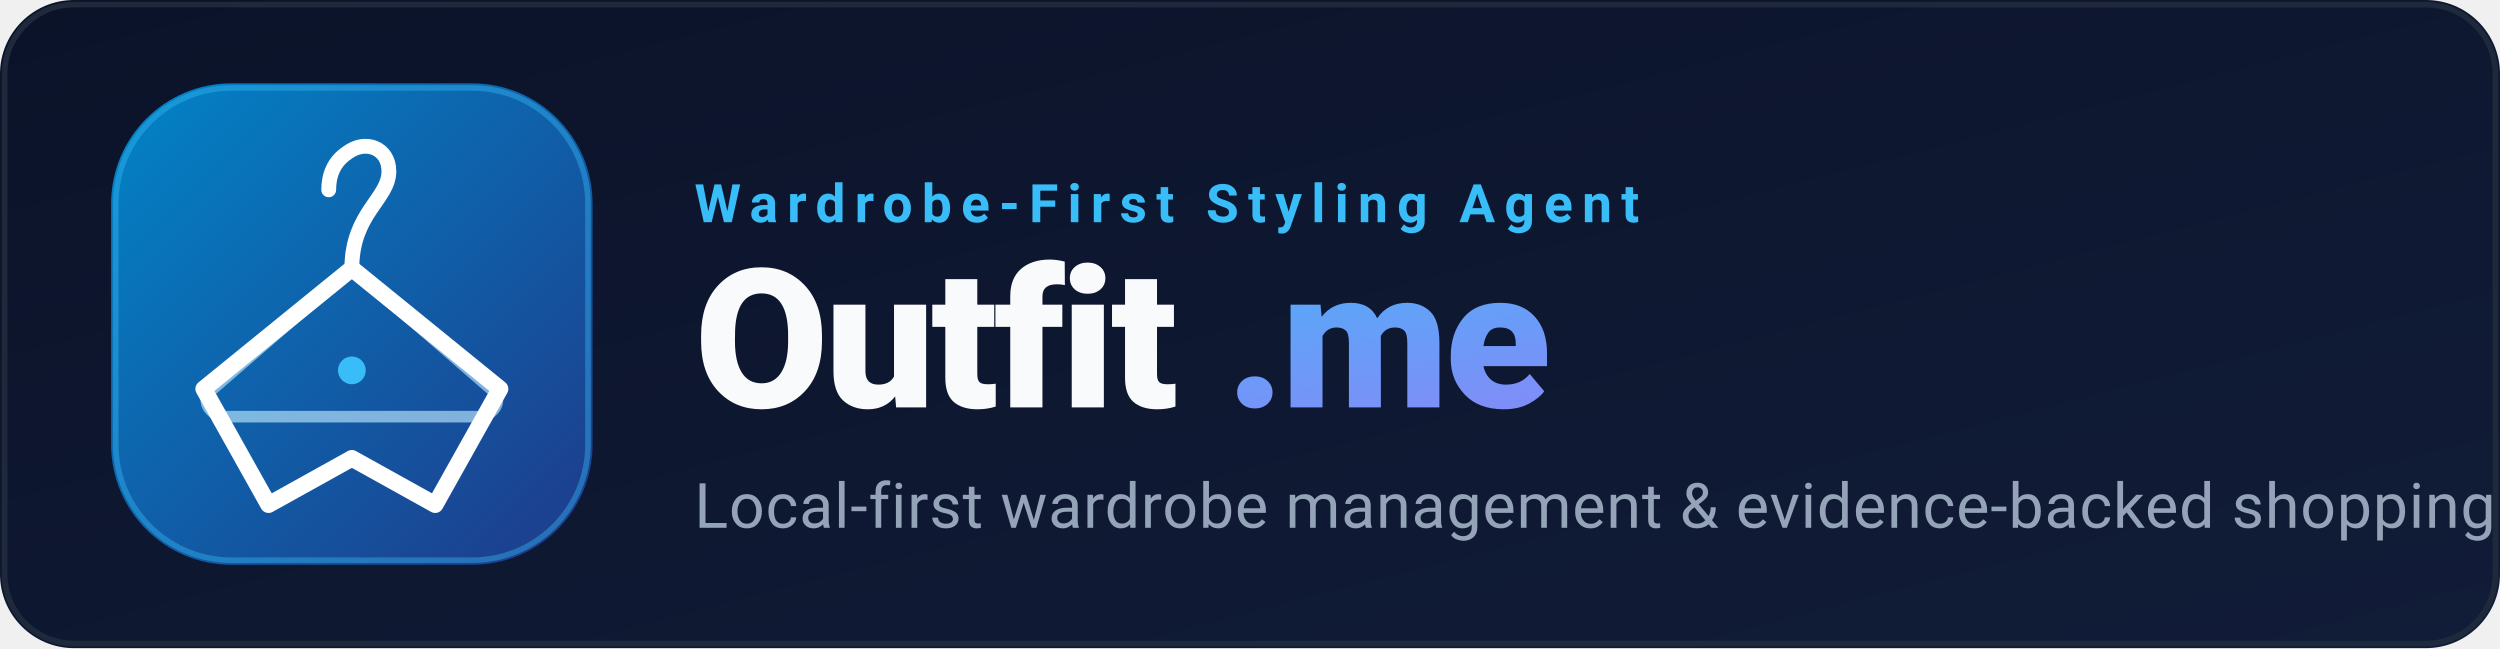
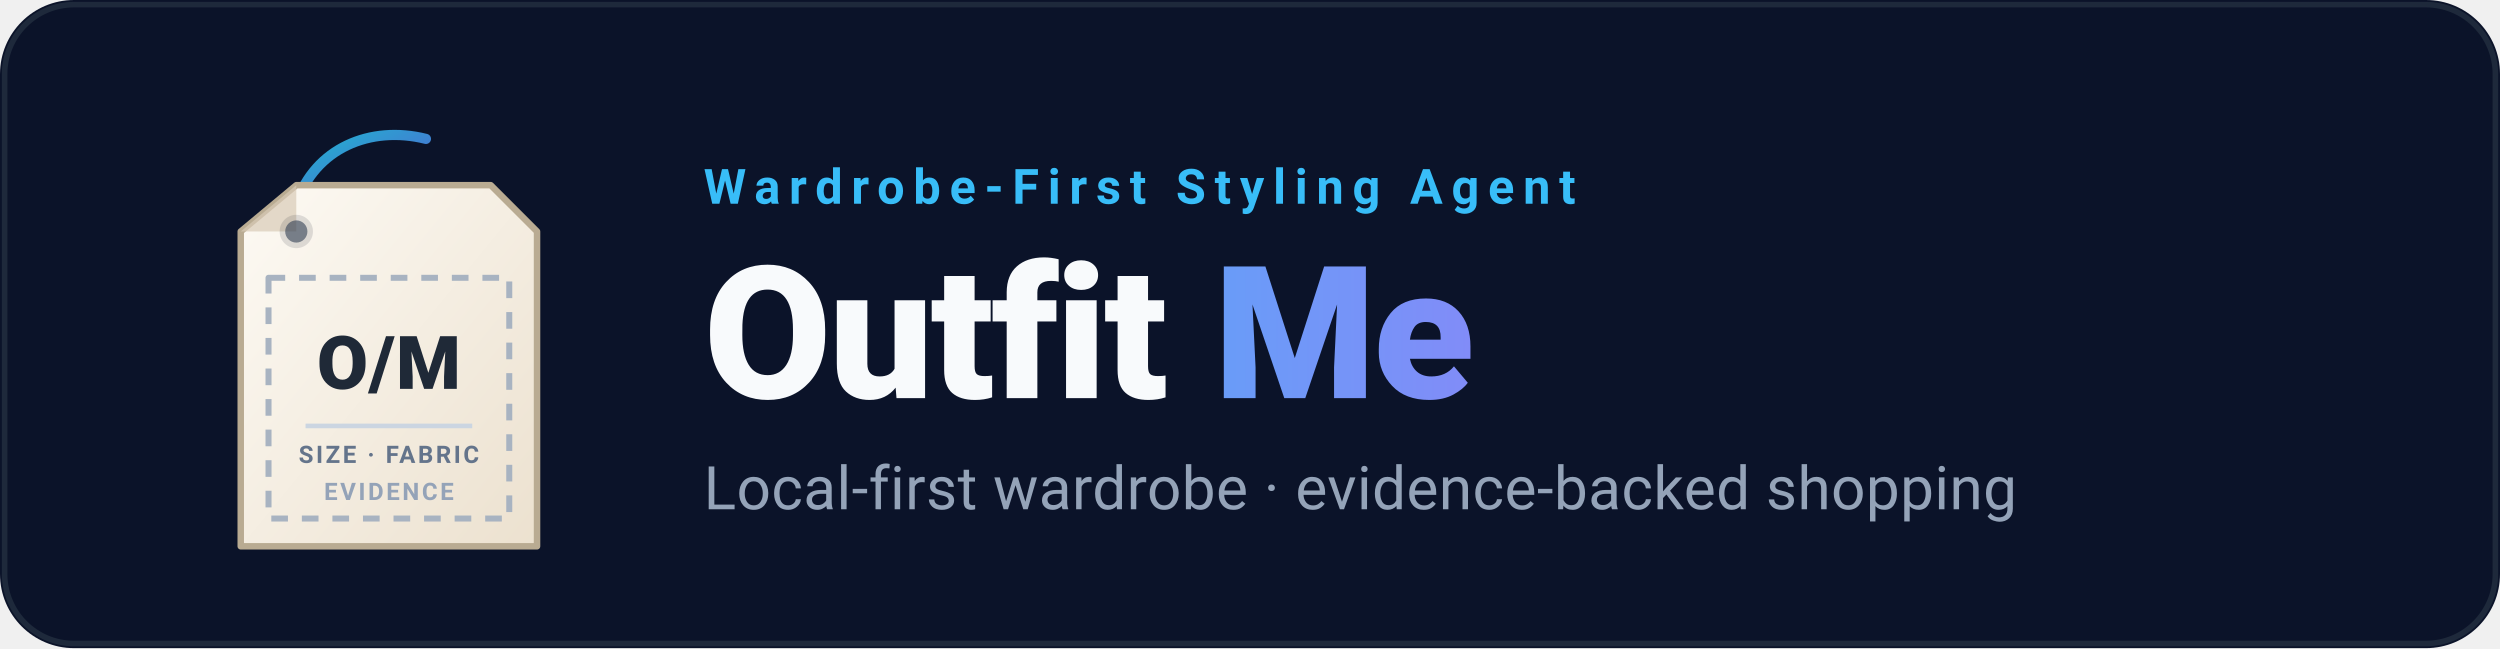
<svg xmlns="http://www.w3.org/2000/svg" viewBox="0 0 540 140" width="100%" height="100%">
  <defs>
-     <linearGradient id="omBadgeGrad" x1="0%" y1="0%" x2="100%" y2="100%">
-       <stop offset="0%" stop-color="#0284c7" />
-       <stop offset="100%" stop-color="#1e3a8a" />
+     <linearGradient id="clPaper" x1="0%" y1="0%" x2="100%" y2="100%">
+       <stop offset="0%" stop-color="#fdfaf4" />
+       <stop offset="100%" stop-color="#ece1cf" />
    </linearGradient>
-     <linearGradient id="omHangerGrad" x1="0%" y1="0%" x2="100%" y2="100%">
+     <linearGradient id="clThread" x1="0%" y1="0%" x2="100%" y2="100%">
+       <stop offset="0%" stop-color="#22d3ee" />
+       <stop offset="100%" stop-color="#6366f1" />
+     </linearGradient>
+     <linearGradient id="clAccent" x1="0%" y1="0%" x2="100%" y2="0%">
      <stop offset="0%" stop-color="#38bdf8" />
      <stop offset="100%" stop-color="#818cf8" />
    </linearGradient>
-     <linearGradient id="omCardBg" x1="0%" y1="0%" x2="100%" y2="100%">
-       <stop offset="0%" stop-color="#0b1329" />
-       <stop offset="100%" stop-color="#111c38" />
-     </linearGradient>
  </defs>
  <style>
-     .om-title {
+     .cl-title {
      font-family: -apple-system, BlinkMacSystemFont, "Segoe UI", Roboto, "Helvetica Neue", Arial, sans-serif;
      font-weight: 800;
-       font-size: 42px;
-       letter-spacing: -0.8px;
+       font-size: 40px;
+       letter-spacing: -0.6px;
    }
-     .om-sub {
+     .cl-eyebrow {
      font-family: -apple-system, BlinkMacSystemFont, "Segoe UI", Roboto, "Helvetica Neue", Arial, sans-serif;
      font-weight: 600;
-       font-size: 11.5px;
-       letter-spacing: 2px;
+       font-size: 10.5px;
+       letter-spacing: 1.9px;
      text-transform: uppercase;
    }
-     .om-desc {
+     .cl-desc {
      font-family: -apple-system, BlinkMacSystemFont, "Segoe UI", Roboto, "Helvetica Neue", Arial, sans-serif;
      font-weight: 400;
-       font-size: 13.5px;
+       font-size: 13px;
+       letter-spacing: 0.1px;
+     }
+     .cl-mono {
+       font-family: -apple-system, BlinkMacSystemFont, "Segoe UI", Roboto, "Helvetica Neue", Arial, sans-serif;
+       font-weight: 800;
      letter-spacing: 0.2px;
    }
+     .cl-cap {
+       font-family: -apple-system, BlinkMacSystemFont, "Segoe UI", Roboto, "Helvetica Neue", Arial, sans-serif;
+       font-weight: 700;
+       font-size: 5.2px;
+       letter-spacing: 0.55px;
+     }
  </style>
-   <rect width="540" height="140" rx="16" fill="url(#omCardBg)" />
+   <rect width="540" height="140" rx="16" fill="#0b1329" />
  <rect width="538" height="138" x="1" y="1" rx="15" fill="none" stroke="#1e293b" stroke-width="1.2" />
-   <g transform="translate(24, 18)">
-     <rect x="0" y="0" width="104" height="104" rx="26" fill="url(#omBadgeGrad)" />
-     <rect x="1" y="1" width="102" height="102" rx="25" fill="none" stroke="#38bdf8" stroke-width="1.2" stroke-opacity="0.4" />
-     <path d="M 52 40 C 52 28, 60 25, 60 19 C 60 14, 55 12, 51 15 C 48 17, 47 20, 47 23" fill="none" stroke="#ffffff" stroke-width="3.2" stroke-linecap="round" />
-     <path d="M 52 40 L 22 66 C 19 68, 21 72, 25 72 L 79 72 C 83 72, 85 68, 82 66 Z" fill="none" stroke="#bae6fd" stroke-width="2.5" stroke-linejoin="round" opacity="0.65" />
-     <path d="M 52 40 L 20 66 L 34 91 L 52 81 L 70 91 L 84 66 Z" fill="none" stroke="#ffffff" stroke-width="3.6" stroke-linecap="round" stroke-linejoin="round" />
-     <circle cx="52" cy="62" r="3" fill="#38bdf8" />
+   <g transform="translate(22, 14)">
+     <path d="M 42 30 C 46 18, 58 13, 70 16" fill="none" stroke="url(#clThread)" stroke-width="2.2" stroke-linecap="round" opacity="0.85" />
+     <path d="M 42 26 L 84 26 L 94 36 L 94 104 L 30 104 L 30 36 Z" fill="url(#clPaper)" stroke="#b9ab92" stroke-width="1.4" stroke-linejoin="round" />
+     <path d="M 42 26 L 42 36 L 30 36 Z" fill="#d8cbb6" opacity="0.7" />
+     <circle cx="42" cy="36" r="3.6" fill="#0f172a" opacity="0.13" />
+     <circle cx="42" cy="36" r="2.4" fill="#334155" opacity="0.6" />
+     <path d="M 36 46 L 88 46 L 88 98 L 36 98 Z" fill="none" stroke="#a8b3c1" stroke-width="1.3" stroke-dasharray="3.6 3" stroke-linejoin="round" />
+     <text x="62" y="70" text-anchor="middle" class="cl-mono" font-size="16" fill="#1f2937">O/M</text>
+     <line x1="44" y1="78" x2="80" y2="78" stroke="#cbd5e1" stroke-width="1" />
+     <text x="62" y="86" text-anchor="middle" class="cl-cap" fill="#64748b">SIZE · FABRIC</text>
+     <text x="62" y="94" text-anchor="middle" class="cl-cap" fill="#94a3b8">EVIDENCE</text>
  </g>
-   <g transform="translate(150, 36)">
-     <text x="0" y="12" fill="#38bdf8" class="om-sub">Wardrobe-First Styling Agent</text>
-     <text x="0" y="52" class="om-title">
+   <g transform="translate(152, 34)">
+     <text x="0" y="10" fill="#38bdf8" class="cl-eyebrow">Wardrobe-First Styling Agent</text>
+     <text x="0" y="52" class="cl-title">
      <tspan fill="#f8fafc">Outfit</tspan>
-       <tspan fill="url(#omHangerGrad)">.me</tspan>
+       <tspan fill="url(#clAccent)"> Me</tspan>
    </text>
-     <text x="0" y="78" fill="#94a3b8" class="om-desc">
-       Local-first wardrobe management &amp; evidence-backed shopping
+     <text x="0" y="76" fill="#94a3b8" class="cl-desc">
+       Local-first wardrobe · evidence-backed shopping
    </text>
  </g>
</svg>
